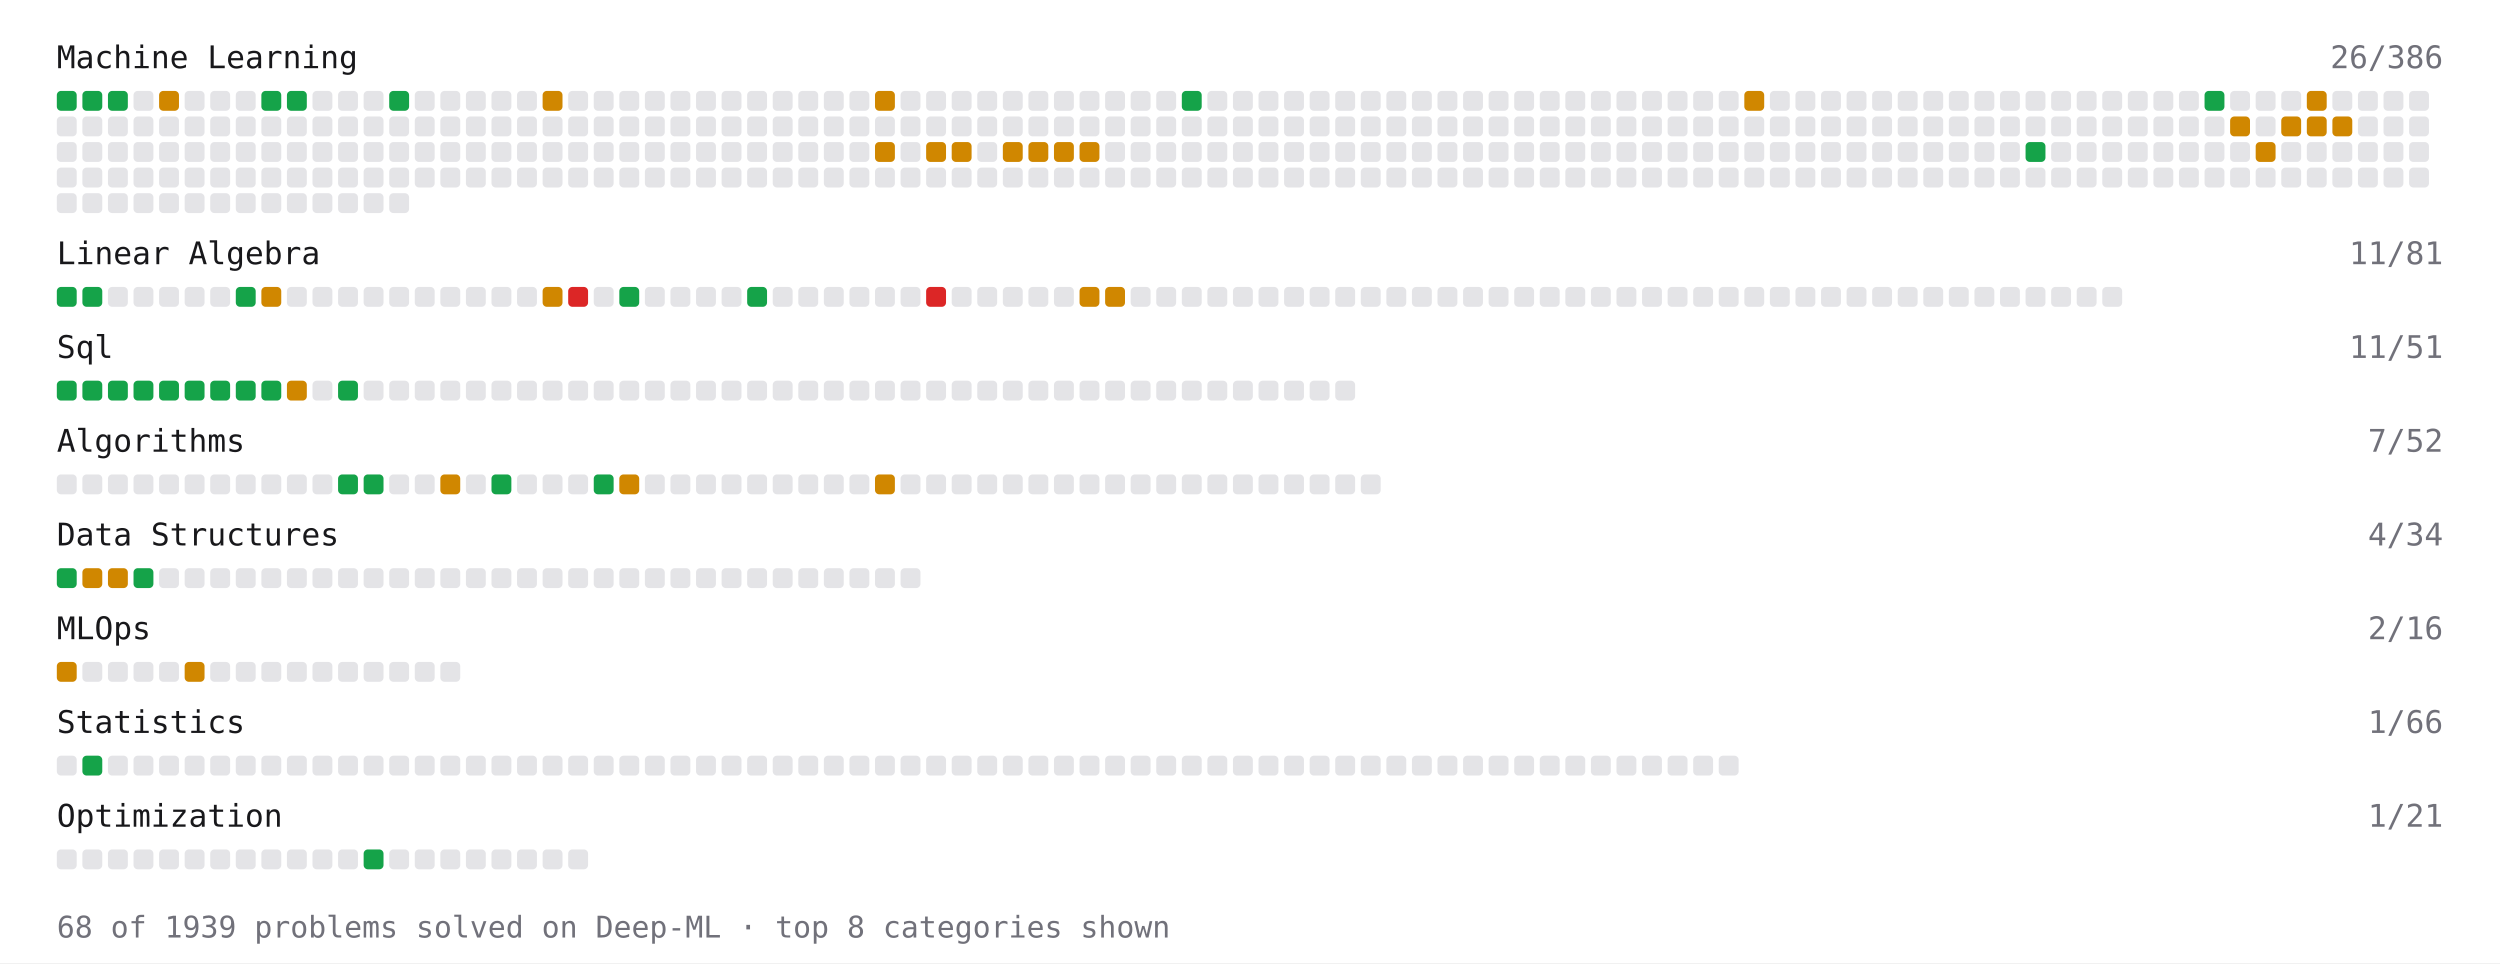
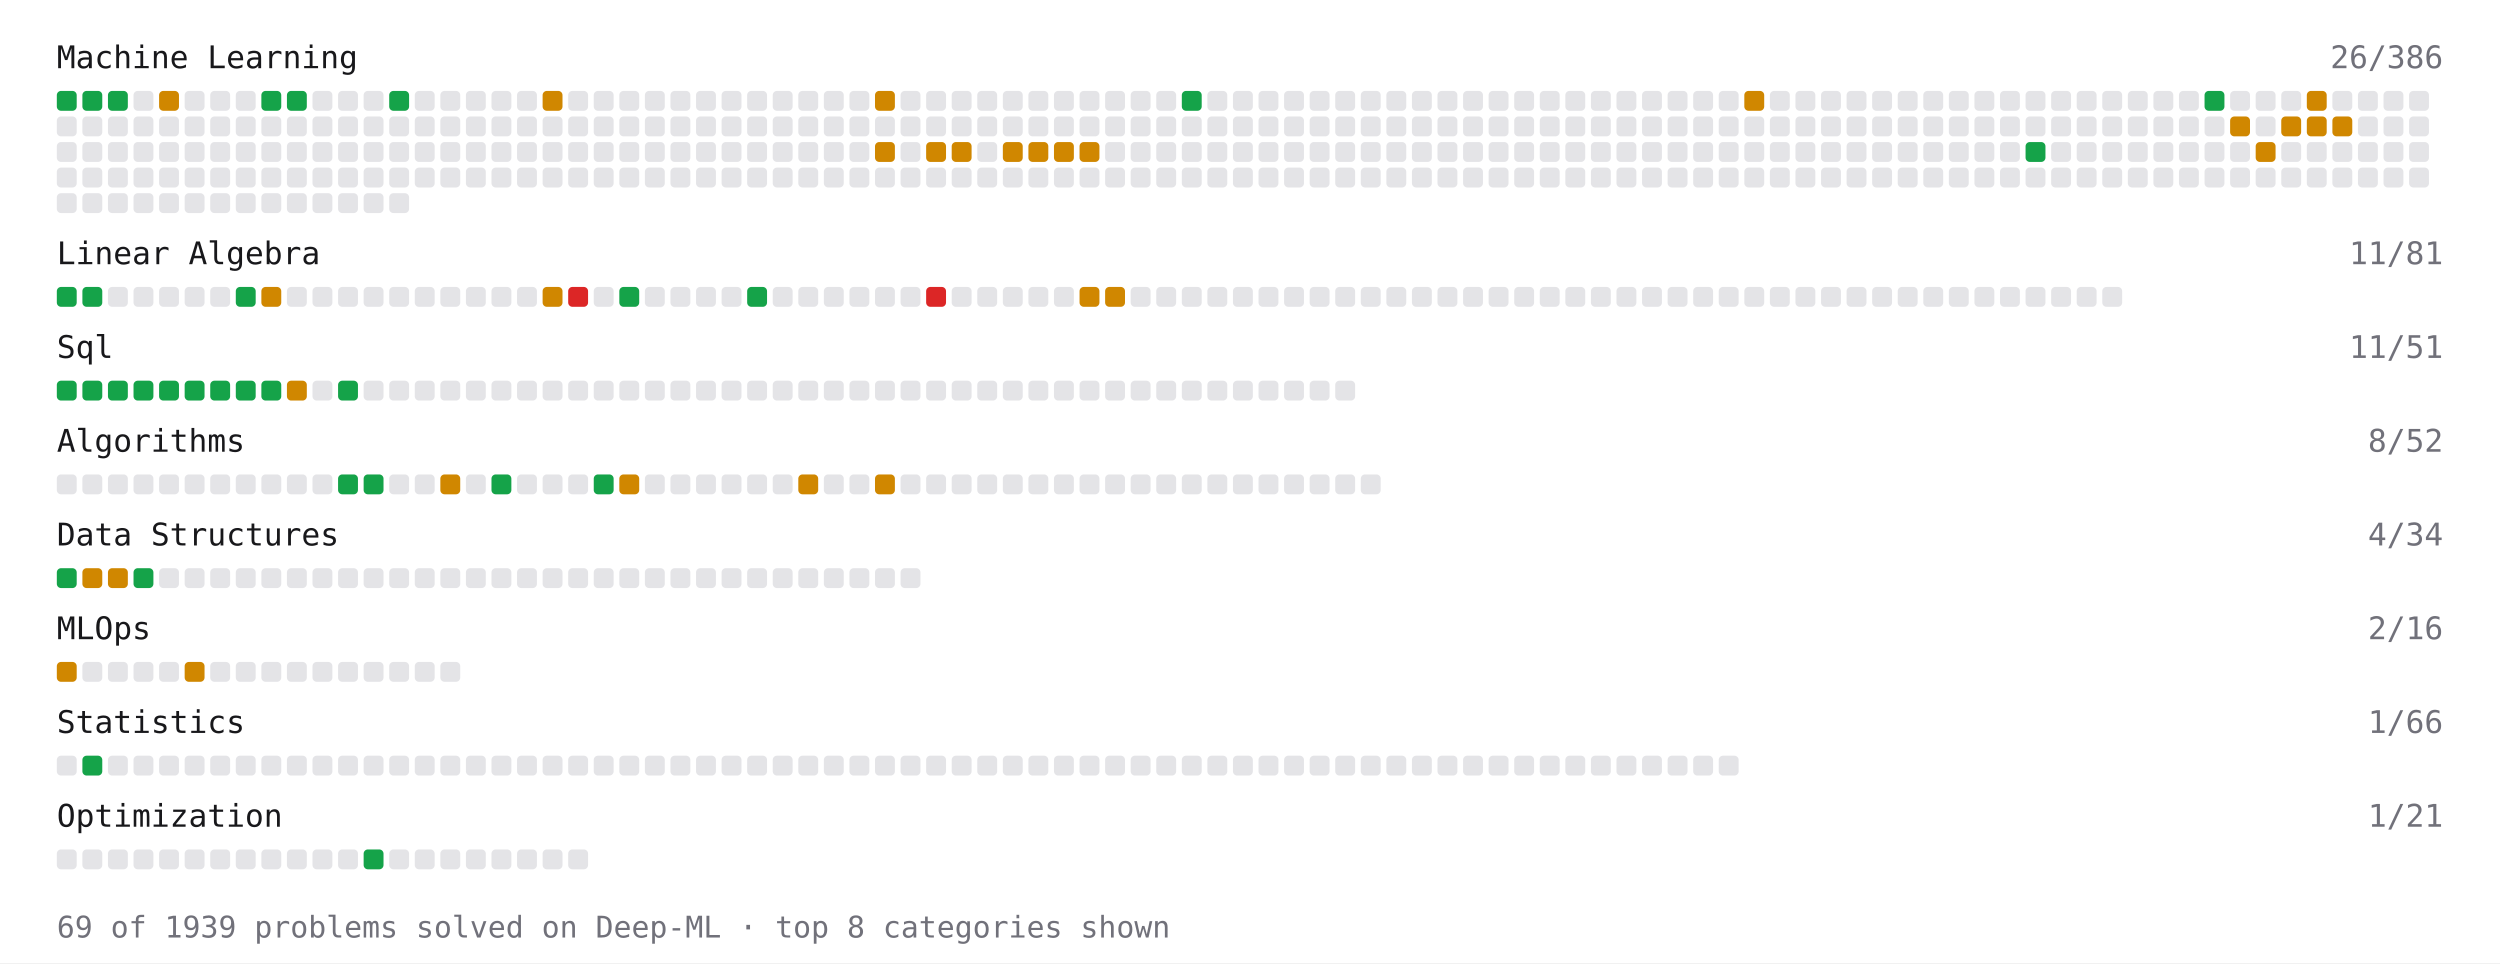
- <svg xmlns="http://www.w3.org/2000/svg" width="880" height="339" viewBox="0 0 880 339" role="img" aria-label="Deep-ML coverage: 68 of 1939 problems solved">
+ <svg xmlns="http://www.w3.org/2000/svg" width="880" height="339" viewBox="0 0 880 339" role="img" aria-label="Deep-ML coverage: 69 of 1939 problems solved">
  <style>
  .bg{fill:#ffffff}.tx{fill:#18181b}.dim{fill:#71717a}.none{fill:#e4e4e7}
  .e{fill:#15a349}.m{fill:#d08700}.h{fill:#dc2626}.u{fill:#a1a1aa}
  @media (prefers-color-scheme:dark){
    .bg{fill:#0b0b0d}.tx{fill:#fafafa}.dim{fill:#8b8b95}.none{fill:#26262b}
    .e{fill:#34d27b}.m{fill:#f5b13d}.h{fill:#f76d6d}.u{fill:#5c5c66}
  }
</style>
  <rect width="880" height="339" class="bg" />
  <text x="20" y="24" class="tx" font-size="11" font-family="ui-monospace,monospace">Machine Learning</text>
  <text x="860" y="24" class="dim" font-size="11" text-anchor="end" font-family="ui-monospace,monospace">26/386</text>
  <rect x="20" y="32" width="7" height="7" rx="1.5" class="e" />
  <rect x="29" y="32" width="7" height="7" rx="1.5" class="e" />
  <rect x="38" y="32" width="7" height="7" rx="1.5" class="e" />
  <rect x="47" y="32" width="7" height="7" rx="1.5" class="none" />
  <rect x="56" y="32" width="7" height="7" rx="1.5" class="m" />
  <rect x="65" y="32" width="7" height="7" rx="1.5" class="none" />
  <rect x="74" y="32" width="7" height="7" rx="1.5" class="none" />
  <rect x="83" y="32" width="7" height="7" rx="1.5" class="none" />
  <rect x="92" y="32" width="7" height="7" rx="1.5" class="e" />
  <rect x="101" y="32" width="7" height="7" rx="1.5" class="e" />
  <rect x="110" y="32" width="7" height="7" rx="1.5" class="none" />
  <rect x="119" y="32" width="7" height="7" rx="1.5" class="none" />
  <rect x="128" y="32" width="7" height="7" rx="1.5" class="none" />
  <rect x="137" y="32" width="7" height="7" rx="1.5" class="e" />
  <rect x="146" y="32" width="7" height="7" rx="1.5" class="none" />
  <rect x="155" y="32" width="7" height="7" rx="1.5" class="none" />
  <rect x="164" y="32" width="7" height="7" rx="1.5" class="none" />
  <rect x="173" y="32" width="7" height="7" rx="1.5" class="none" />
  <rect x="182" y="32" width="7" height="7" rx="1.5" class="none" />
  <rect x="191" y="32" width="7" height="7" rx="1.5" class="m" />
  <rect x="200" y="32" width="7" height="7" rx="1.5" class="none" />
  <rect x="209" y="32" width="7" height="7" rx="1.5" class="none" />
  <rect x="218" y="32" width="7" height="7" rx="1.5" class="none" />
  <rect x="227" y="32" width="7" height="7" rx="1.5" class="none" />
  <rect x="236" y="32" width="7" height="7" rx="1.5" class="none" />
  <rect x="245" y="32" width="7" height="7" rx="1.5" class="none" />
  <rect x="254" y="32" width="7" height="7" rx="1.5" class="none" />
  <rect x="263" y="32" width="7" height="7" rx="1.5" class="none" />
  <rect x="272" y="32" width="7" height="7" rx="1.5" class="none" />
  <rect x="281" y="32" width="7" height="7" rx="1.5" class="none" />
  <rect x="290" y="32" width="7" height="7" rx="1.5" class="none" />
  <rect x="299" y="32" width="7" height="7" rx="1.5" class="none" />
  <rect x="308" y="32" width="7" height="7" rx="1.5" class="m" />
  <rect x="317" y="32" width="7" height="7" rx="1.5" class="none" />
  <rect x="326" y="32" width="7" height="7" rx="1.5" class="none" />
  <rect x="335" y="32" width="7" height="7" rx="1.5" class="none" />
  <rect x="344" y="32" width="7" height="7" rx="1.5" class="none" />
  <rect x="353" y="32" width="7" height="7" rx="1.5" class="none" />
  <rect x="362" y="32" width="7" height="7" rx="1.5" class="none" />
  <rect x="371" y="32" width="7" height="7" rx="1.5" class="none" />
  <rect x="380" y="32" width="7" height="7" rx="1.5" class="none" />
  <rect x="389" y="32" width="7" height="7" rx="1.5" class="none" />
  <rect x="398" y="32" width="7" height="7" rx="1.5" class="none" />
  <rect x="407" y="32" width="7" height="7" rx="1.5" class="none" />
  <rect x="416" y="32" width="7" height="7" rx="1.5" class="e" />
  <rect x="425" y="32" width="7" height="7" rx="1.5" class="none" />
  <rect x="434" y="32" width="7" height="7" rx="1.5" class="none" />
  <rect x="443" y="32" width="7" height="7" rx="1.5" class="none" />
  <rect x="452" y="32" width="7" height="7" rx="1.5" class="none" />
  <rect x="461" y="32" width="7" height="7" rx="1.5" class="none" />
  <rect x="470" y="32" width="7" height="7" rx="1.5" class="none" />
  <rect x="479" y="32" width="7" height="7" rx="1.5" class="none" />
  <rect x="488" y="32" width="7" height="7" rx="1.5" class="none" />
  <rect x="497" y="32" width="7" height="7" rx="1.5" class="none" />
  <rect x="506" y="32" width="7" height="7" rx="1.5" class="none" />
  <rect x="515" y="32" width="7" height="7" rx="1.5" class="none" />
  <rect x="524" y="32" width="7" height="7" rx="1.5" class="none" />
  <rect x="533" y="32" width="7" height="7" rx="1.5" class="none" />
  <rect x="542" y="32" width="7" height="7" rx="1.5" class="none" />
  <rect x="551" y="32" width="7" height="7" rx="1.5" class="none" />
  <rect x="560" y="32" width="7" height="7" rx="1.5" class="none" />
  <rect x="569" y="32" width="7" height="7" rx="1.5" class="none" />
  <rect x="578" y="32" width="7" height="7" rx="1.5" class="none" />
  <rect x="587" y="32" width="7" height="7" rx="1.5" class="none" />
  <rect x="596" y="32" width="7" height="7" rx="1.5" class="none" />
  <rect x="605" y="32" width="7" height="7" rx="1.5" class="none" />
  <rect x="614" y="32" width="7" height="7" rx="1.5" class="m" />
  <rect x="623" y="32" width="7" height="7" rx="1.5" class="none" />
  <rect x="632" y="32" width="7" height="7" rx="1.5" class="none" />
  <rect x="641" y="32" width="7" height="7" rx="1.5" class="none" />
  <rect x="650" y="32" width="7" height="7" rx="1.5" class="none" />
  <rect x="659" y="32" width="7" height="7" rx="1.5" class="none" />
  <rect x="668" y="32" width="7" height="7" rx="1.5" class="none" />
  <rect x="677" y="32" width="7" height="7" rx="1.5" class="none" />
  <rect x="686" y="32" width="7" height="7" rx="1.5" class="none" />
  <rect x="695" y="32" width="7" height="7" rx="1.5" class="none" />
  <rect x="704" y="32" width="7" height="7" rx="1.5" class="none" />
  <rect x="713" y="32" width="7" height="7" rx="1.5" class="none" />
  <rect x="722" y="32" width="7" height="7" rx="1.5" class="none" />
  <rect x="731" y="32" width="7" height="7" rx="1.5" class="none" />
  <rect x="740" y="32" width="7" height="7" rx="1.5" class="none" />
  <rect x="749" y="32" width="7" height="7" rx="1.5" class="none" />
  <rect x="758" y="32" width="7" height="7" rx="1.5" class="none" />
  <rect x="767" y="32" width="7" height="7" rx="1.5" class="none" />
  <rect x="776" y="32" width="7" height="7" rx="1.5" class="e" />
  <rect x="785" y="32" width="7" height="7" rx="1.5" class="none" />
  <rect x="794" y="32" width="7" height="7" rx="1.5" class="none" />
  <rect x="803" y="32" width="7" height="7" rx="1.5" class="none" />
  <rect x="812" y="32" width="7" height="7" rx="1.5" class="m" />
  <rect x="821" y="32" width="7" height="7" rx="1.5" class="none" />
  <rect x="830" y="32" width="7" height="7" rx="1.5" class="none" />
  <rect x="839" y="32" width="7" height="7" rx="1.5" class="none" />
  <rect x="848" y="32" width="7" height="7" rx="1.5" class="none" />
  <rect x="20" y="41" width="7" height="7" rx="1.5" class="none" />
  <rect x="29" y="41" width="7" height="7" rx="1.5" class="none" />
  <rect x="38" y="41" width="7" height="7" rx="1.5" class="none" />
  <rect x="47" y="41" width="7" height="7" rx="1.5" class="none" />
  <rect x="56" y="41" width="7" height="7" rx="1.5" class="none" />
  <rect x="65" y="41" width="7" height="7" rx="1.5" class="none" />
  <rect x="74" y="41" width="7" height="7" rx="1.5" class="none" />
  <rect x="83" y="41" width="7" height="7" rx="1.5" class="none" />
  <rect x="92" y="41" width="7" height="7" rx="1.5" class="none" />
  <rect x="101" y="41" width="7" height="7" rx="1.5" class="none" />
  <rect x="110" y="41" width="7" height="7" rx="1.5" class="none" />
  <rect x="119" y="41" width="7" height="7" rx="1.5" class="none" />
  <rect x="128" y="41" width="7" height="7" rx="1.5" class="none" />
  <rect x="137" y="41" width="7" height="7" rx="1.5" class="none" />
  <rect x="146" y="41" width="7" height="7" rx="1.5" class="none" />
  <rect x="155" y="41" width="7" height="7" rx="1.5" class="none" />
  <rect x="164" y="41" width="7" height="7" rx="1.5" class="none" />
  <rect x="173" y="41" width="7" height="7" rx="1.5" class="none" />
  <rect x="182" y="41" width="7" height="7" rx="1.5" class="none" />
  <rect x="191" y="41" width="7" height="7" rx="1.5" class="none" />
  <rect x="200" y="41" width="7" height="7" rx="1.5" class="none" />
  <rect x="209" y="41" width="7" height="7" rx="1.5" class="none" />
  <rect x="218" y="41" width="7" height="7" rx="1.5" class="none" />
  <rect x="227" y="41" width="7" height="7" rx="1.5" class="none" />
  <rect x="236" y="41" width="7" height="7" rx="1.5" class="none" />
  <rect x="245" y="41" width="7" height="7" rx="1.5" class="none" />
  <rect x="254" y="41" width="7" height="7" rx="1.5" class="none" />
  <rect x="263" y="41" width="7" height="7" rx="1.5" class="none" />
  <rect x="272" y="41" width="7" height="7" rx="1.5" class="none" />
  <rect x="281" y="41" width="7" height="7" rx="1.5" class="none" />
  <rect x="290" y="41" width="7" height="7" rx="1.5" class="none" />
  <rect x="299" y="41" width="7" height="7" rx="1.5" class="none" />
  <rect x="308" y="41" width="7" height="7" rx="1.5" class="none" />
  <rect x="317" y="41" width="7" height="7" rx="1.5" class="none" />
  <rect x="326" y="41" width="7" height="7" rx="1.5" class="none" />
  <rect x="335" y="41" width="7" height="7" rx="1.5" class="none" />
  <rect x="344" y="41" width="7" height="7" rx="1.5" class="none" />
  <rect x="353" y="41" width="7" height="7" rx="1.5" class="none" />
  <rect x="362" y="41" width="7" height="7" rx="1.5" class="none" />
  <rect x="371" y="41" width="7" height="7" rx="1.5" class="none" />
  <rect x="380" y="41" width="7" height="7" rx="1.5" class="none" />
  <rect x="389" y="41" width="7" height="7" rx="1.5" class="none" />
  <rect x="398" y="41" width="7" height="7" rx="1.5" class="none" />
  <rect x="407" y="41" width="7" height="7" rx="1.5" class="none" />
  <rect x="416" y="41" width="7" height="7" rx="1.5" class="none" />
  <rect x="425" y="41" width="7" height="7" rx="1.5" class="none" />
  <rect x="434" y="41" width="7" height="7" rx="1.5" class="none" />
  <rect x="443" y="41" width="7" height="7" rx="1.5" class="none" />
  <rect x="452" y="41" width="7" height="7" rx="1.5" class="none" />
  <rect x="461" y="41" width="7" height="7" rx="1.5" class="none" />
  <rect x="470" y="41" width="7" height="7" rx="1.5" class="none" />
  <rect x="479" y="41" width="7" height="7" rx="1.5" class="none" />
  <rect x="488" y="41" width="7" height="7" rx="1.5" class="none" />
  <rect x="497" y="41" width="7" height="7" rx="1.5" class="none" />
  <rect x="506" y="41" width="7" height="7" rx="1.5" class="none" />
  <rect x="515" y="41" width="7" height="7" rx="1.5" class="none" />
  <rect x="524" y="41" width="7" height="7" rx="1.5" class="none" />
  <rect x="533" y="41" width="7" height="7" rx="1.5" class="none" />
  <rect x="542" y="41" width="7" height="7" rx="1.5" class="none" />
  <rect x="551" y="41" width="7" height="7" rx="1.5" class="none" />
  <rect x="560" y="41" width="7" height="7" rx="1.5" class="none" />
  <rect x="569" y="41" width="7" height="7" rx="1.5" class="none" />
  <rect x="578" y="41" width="7" height="7" rx="1.5" class="none" />
  <rect x="587" y="41" width="7" height="7" rx="1.5" class="none" />
  <rect x="596" y="41" width="7" height="7" rx="1.5" class="none" />
  <rect x="605" y="41" width="7" height="7" rx="1.5" class="none" />
  <rect x="614" y="41" width="7" height="7" rx="1.5" class="none" />
  <rect x="623" y="41" width="7" height="7" rx="1.5" class="none" />
  <rect x="632" y="41" width="7" height="7" rx="1.5" class="none" />
  <rect x="641" y="41" width="7" height="7" rx="1.5" class="none" />
  <rect x="650" y="41" width="7" height="7" rx="1.5" class="none" />
  <rect x="659" y="41" width="7" height="7" rx="1.5" class="none" />
  <rect x="668" y="41" width="7" height="7" rx="1.5" class="none" />
  <rect x="677" y="41" width="7" height="7" rx="1.5" class="none" />
  <rect x="686" y="41" width="7" height="7" rx="1.5" class="none" />
  <rect x="695" y="41" width="7" height="7" rx="1.5" class="none" />
  <rect x="704" y="41" width="7" height="7" rx="1.5" class="none" />
  <rect x="713" y="41" width="7" height="7" rx="1.5" class="none" />
  <rect x="722" y="41" width="7" height="7" rx="1.5" class="none" />
  <rect x="731" y="41" width="7" height="7" rx="1.5" class="none" />
  <rect x="740" y="41" width="7" height="7" rx="1.5" class="none" />
  <rect x="749" y="41" width="7" height="7" rx="1.5" class="none" />
  <rect x="758" y="41" width="7" height="7" rx="1.5" class="none" />
  <rect x="767" y="41" width="7" height="7" rx="1.5" class="none" />
  <rect x="776" y="41" width="7" height="7" rx="1.5" class="none" />
  <rect x="785" y="41" width="7" height="7" rx="1.5" class="m" />
  <rect x="794" y="41" width="7" height="7" rx="1.5" class="none" />
  <rect x="803" y="41" width="7" height="7" rx="1.5" class="m" />
  <rect x="812" y="41" width="7" height="7" rx="1.5" class="m" />
  <rect x="821" y="41" width="7" height="7" rx="1.5" class="m" />
  <rect x="830" y="41" width="7" height="7" rx="1.5" class="none" />
  <rect x="839" y="41" width="7" height="7" rx="1.5" class="none" />
  <rect x="848" y="41" width="7" height="7" rx="1.5" class="none" />
  <rect x="20" y="50" width="7" height="7" rx="1.5" class="none" />
  <rect x="29" y="50" width="7" height="7" rx="1.5" class="none" />
  <rect x="38" y="50" width="7" height="7" rx="1.5" class="none" />
  <rect x="47" y="50" width="7" height="7" rx="1.5" class="none" />
  <rect x="56" y="50" width="7" height="7" rx="1.5" class="none" />
  <rect x="65" y="50" width="7" height="7" rx="1.5" class="none" />
  <rect x="74" y="50" width="7" height="7" rx="1.5" class="none" />
  <rect x="83" y="50" width="7" height="7" rx="1.5" class="none" />
  <rect x="92" y="50" width="7" height="7" rx="1.5" class="none" />
  <rect x="101" y="50" width="7" height="7" rx="1.5" class="none" />
  <rect x="110" y="50" width="7" height="7" rx="1.5" class="none" />
  <rect x="119" y="50" width="7" height="7" rx="1.5" class="none" />
  <rect x="128" y="50" width="7" height="7" rx="1.5" class="none" />
  <rect x="137" y="50" width="7" height="7" rx="1.5" class="none" />
  <rect x="146" y="50" width="7" height="7" rx="1.5" class="none" />
  <rect x="155" y="50" width="7" height="7" rx="1.5" class="none" />
  <rect x="164" y="50" width="7" height="7" rx="1.5" class="none" />
  <rect x="173" y="50" width="7" height="7" rx="1.5" class="none" />
  <rect x="182" y="50" width="7" height="7" rx="1.5" class="none" />
  <rect x="191" y="50" width="7" height="7" rx="1.5" class="none" />
  <rect x="200" y="50" width="7" height="7" rx="1.5" class="none" />
  <rect x="209" y="50" width="7" height="7" rx="1.5" class="none" />
  <rect x="218" y="50" width="7" height="7" rx="1.5" class="none" />
  <rect x="227" y="50" width="7" height="7" rx="1.5" class="none" />
  <rect x="236" y="50" width="7" height="7" rx="1.5" class="none" />
  <rect x="245" y="50" width="7" height="7" rx="1.5" class="none" />
  <rect x="254" y="50" width="7" height="7" rx="1.5" class="none" />
  <rect x="263" y="50" width="7" height="7" rx="1.5" class="none" />
  <rect x="272" y="50" width="7" height="7" rx="1.5" class="none" />
  <rect x="281" y="50" width="7" height="7" rx="1.5" class="none" />
  <rect x="290" y="50" width="7" height="7" rx="1.5" class="none" />
  <rect x="299" y="50" width="7" height="7" rx="1.5" class="none" />
  <rect x="308" y="50" width="7" height="7" rx="1.5" class="m" />
  <rect x="317" y="50" width="7" height="7" rx="1.5" class="none" />
  <rect x="326" y="50" width="7" height="7" rx="1.5" class="m" />
  <rect x="335" y="50" width="7" height="7" rx="1.5" class="m" />
  <rect x="344" y="50" width="7" height="7" rx="1.5" class="none" />
  <rect x="353" y="50" width="7" height="7" rx="1.5" class="m" />
  <rect x="362" y="50" width="7" height="7" rx="1.5" class="m" />
  <rect x="371" y="50" width="7" height="7" rx="1.5" class="m" />
  <rect x="380" y="50" width="7" height="7" rx="1.5" class="m" />
  <rect x="389" y="50" width="7" height="7" rx="1.5" class="none" />
  <rect x="398" y="50" width="7" height="7" rx="1.5" class="none" />
  <rect x="407" y="50" width="7" height="7" rx="1.5" class="none" />
  <rect x="416" y="50" width="7" height="7" rx="1.5" class="none" />
  <rect x="425" y="50" width="7" height="7" rx="1.5" class="none" />
  <rect x="434" y="50" width="7" height="7" rx="1.5" class="none" />
  <rect x="443" y="50" width="7" height="7" rx="1.5" class="none" />
  <rect x="452" y="50" width="7" height="7" rx="1.5" class="none" />
  <rect x="461" y="50" width="7" height="7" rx="1.5" class="none" />
  <rect x="470" y="50" width="7" height="7" rx="1.5" class="none" />
  <rect x="479" y="50" width="7" height="7" rx="1.5" class="none" />
  <rect x="488" y="50" width="7" height="7" rx="1.5" class="none" />
  <rect x="497" y="50" width="7" height="7" rx="1.5" class="none" />
  <rect x="506" y="50" width="7" height="7" rx="1.5" class="none" />
  <rect x="515" y="50" width="7" height="7" rx="1.5" class="none" />
  <rect x="524" y="50" width="7" height="7" rx="1.5" class="none" />
  <rect x="533" y="50" width="7" height="7" rx="1.5" class="none" />
  <rect x="542" y="50" width="7" height="7" rx="1.5" class="none" />
  <rect x="551" y="50" width="7" height="7" rx="1.5" class="none" />
  <rect x="560" y="50" width="7" height="7" rx="1.5" class="none" />
  <rect x="569" y="50" width="7" height="7" rx="1.5" class="none" />
  <rect x="578" y="50" width="7" height="7" rx="1.5" class="none" />
  <rect x="587" y="50" width="7" height="7" rx="1.5" class="none" />
  <rect x="596" y="50" width="7" height="7" rx="1.5" class="none" />
  <rect x="605" y="50" width="7" height="7" rx="1.5" class="none" />
  <rect x="614" y="50" width="7" height="7" rx="1.5" class="none" />
  <rect x="623" y="50" width="7" height="7" rx="1.5" class="none" />
  <rect x="632" y="50" width="7" height="7" rx="1.5" class="none" />
  <rect x="641" y="50" width="7" height="7" rx="1.5" class="none" />
  <rect x="650" y="50" width="7" height="7" rx="1.5" class="none" />
  <rect x="659" y="50" width="7" height="7" rx="1.5" class="none" />
  <rect x="668" y="50" width="7" height="7" rx="1.5" class="none" />
  <rect x="677" y="50" width="7" height="7" rx="1.5" class="none" />
  <rect x="686" y="50" width="7" height="7" rx="1.5" class="none" />
  <rect x="695" y="50" width="7" height="7" rx="1.5" class="none" />
  <rect x="704" y="50" width="7" height="7" rx="1.5" class="none" />
  <rect x="713" y="50" width="7" height="7" rx="1.5" class="e" />
  <rect x="722" y="50" width="7" height="7" rx="1.5" class="none" />
  <rect x="731" y="50" width="7" height="7" rx="1.5" class="none" />
  <rect x="740" y="50" width="7" height="7" rx="1.5" class="none" />
  <rect x="749" y="50" width="7" height="7" rx="1.5" class="none" />
  <rect x="758" y="50" width="7" height="7" rx="1.5" class="none" />
  <rect x="767" y="50" width="7" height="7" rx="1.5" class="none" />
  <rect x="776" y="50" width="7" height="7" rx="1.5" class="none" />
  <rect x="785" y="50" width="7" height="7" rx="1.5" class="none" />
  <rect x="794" y="50" width="7" height="7" rx="1.5" class="m" />
  <rect x="803" y="50" width="7" height="7" rx="1.5" class="none" />
  <rect x="812" y="50" width="7" height="7" rx="1.5" class="none" />
  <rect x="821" y="50" width="7" height="7" rx="1.5" class="none" />
  <rect x="830" y="50" width="7" height="7" rx="1.5" class="none" />
  <rect x="839" y="50" width="7" height="7" rx="1.5" class="none" />
  <rect x="848" y="50" width="7" height="7" rx="1.5" class="none" />
  <rect x="20" y="59" width="7" height="7" rx="1.5" class="none" />
  <rect x="29" y="59" width="7" height="7" rx="1.5" class="none" />
  <rect x="38" y="59" width="7" height="7" rx="1.5" class="none" />
  <rect x="47" y="59" width="7" height="7" rx="1.5" class="none" />
  <rect x="56" y="59" width="7" height="7" rx="1.5" class="none" />
  <rect x="65" y="59" width="7" height="7" rx="1.5" class="none" />
  <rect x="74" y="59" width="7" height="7" rx="1.5" class="none" />
  <rect x="83" y="59" width="7" height="7" rx="1.5" class="none" />
  <rect x="92" y="59" width="7" height="7" rx="1.5" class="none" />
  <rect x="101" y="59" width="7" height="7" rx="1.5" class="none" />
  <rect x="110" y="59" width="7" height="7" rx="1.5" class="none" />
  <rect x="119" y="59" width="7" height="7" rx="1.5" class="none" />
  <rect x="128" y="59" width="7" height="7" rx="1.5" class="none" />
  <rect x="137" y="59" width="7" height="7" rx="1.5" class="none" />
  <rect x="146" y="59" width="7" height="7" rx="1.5" class="none" />
  <rect x="155" y="59" width="7" height="7" rx="1.5" class="none" />
  <rect x="164" y="59" width="7" height="7" rx="1.5" class="none" />
  <rect x="173" y="59" width="7" height="7" rx="1.5" class="none" />
  <rect x="182" y="59" width="7" height="7" rx="1.5" class="none" />
  <rect x="191" y="59" width="7" height="7" rx="1.5" class="none" />
  <rect x="200" y="59" width="7" height="7" rx="1.5" class="none" />
  <rect x="209" y="59" width="7" height="7" rx="1.5" class="none" />
  <rect x="218" y="59" width="7" height="7" rx="1.5" class="none" />
  <rect x="227" y="59" width="7" height="7" rx="1.5" class="none" />
  <rect x="236" y="59" width="7" height="7" rx="1.5" class="none" />
  <rect x="245" y="59" width="7" height="7" rx="1.5" class="none" />
  <rect x="254" y="59" width="7" height="7" rx="1.5" class="none" />
  <rect x="263" y="59" width="7" height="7" rx="1.5" class="none" />
  <rect x="272" y="59" width="7" height="7" rx="1.5" class="none" />
  <rect x="281" y="59" width="7" height="7" rx="1.5" class="none" />
  <rect x="290" y="59" width="7" height="7" rx="1.5" class="none" />
  <rect x="299" y="59" width="7" height="7" rx="1.5" class="none" />
  <rect x="308" y="59" width="7" height="7" rx="1.5" class="none" />
  <rect x="317" y="59" width="7" height="7" rx="1.5" class="none" />
  <rect x="326" y="59" width="7" height="7" rx="1.5" class="none" />
  <rect x="335" y="59" width="7" height="7" rx="1.5" class="none" />
  <rect x="344" y="59" width="7" height="7" rx="1.5" class="none" />
  <rect x="353" y="59" width="7" height="7" rx="1.5" class="none" />
  <rect x="362" y="59" width="7" height="7" rx="1.5" class="none" />
  <rect x="371" y="59" width="7" height="7" rx="1.5" class="none" />
  <rect x="380" y="59" width="7" height="7" rx="1.5" class="none" />
  <rect x="389" y="59" width="7" height="7" rx="1.5" class="none" />
  <rect x="398" y="59" width="7" height="7" rx="1.5" class="none" />
  <rect x="407" y="59" width="7" height="7" rx="1.5" class="none" />
  <rect x="416" y="59" width="7" height="7" rx="1.5" class="none" />
  <rect x="425" y="59" width="7" height="7" rx="1.5" class="none" />
  <rect x="434" y="59" width="7" height="7" rx="1.5" class="none" />
  <rect x="443" y="59" width="7" height="7" rx="1.5" class="none" />
  <rect x="452" y="59" width="7" height="7" rx="1.5" class="none" />
  <rect x="461" y="59" width="7" height="7" rx="1.5" class="none" />
  <rect x="470" y="59" width="7" height="7" rx="1.5" class="none" />
  <rect x="479" y="59" width="7" height="7" rx="1.5" class="none" />
  <rect x="488" y="59" width="7" height="7" rx="1.5" class="none" />
  <rect x="497" y="59" width="7" height="7" rx="1.5" class="none" />
  <rect x="506" y="59" width="7" height="7" rx="1.5" class="none" />
  <rect x="515" y="59" width="7" height="7" rx="1.5" class="none" />
  <rect x="524" y="59" width="7" height="7" rx="1.5" class="none" />
  <rect x="533" y="59" width="7" height="7" rx="1.5" class="none" />
  <rect x="542" y="59" width="7" height="7" rx="1.5" class="none" />
  <rect x="551" y="59" width="7" height="7" rx="1.5" class="none" />
  <rect x="560" y="59" width="7" height="7" rx="1.5" class="none" />
  <rect x="569" y="59" width="7" height="7" rx="1.5" class="none" />
  <rect x="578" y="59" width="7" height="7" rx="1.5" class="none" />
  <rect x="587" y="59" width="7" height="7" rx="1.5" class="none" />
  <rect x="596" y="59" width="7" height="7" rx="1.5" class="none" />
  <rect x="605" y="59" width="7" height="7" rx="1.5" class="none" />
  <rect x="614" y="59" width="7" height="7" rx="1.5" class="none" />
  <rect x="623" y="59" width="7" height="7" rx="1.5" class="none" />
  <rect x="632" y="59" width="7" height="7" rx="1.5" class="none" />
  <rect x="641" y="59" width="7" height="7" rx="1.5" class="none" />
  <rect x="650" y="59" width="7" height="7" rx="1.5" class="none" />
  <rect x="659" y="59" width="7" height="7" rx="1.5" class="none" />
  <rect x="668" y="59" width="7" height="7" rx="1.5" class="none" />
  <rect x="677" y="59" width="7" height="7" rx="1.5" class="none" />
  <rect x="686" y="59" width="7" height="7" rx="1.5" class="none" />
  <rect x="695" y="59" width="7" height="7" rx="1.5" class="none" />
  <rect x="704" y="59" width="7" height="7" rx="1.5" class="none" />
  <rect x="713" y="59" width="7" height="7" rx="1.5" class="none" />
  <rect x="722" y="59" width="7" height="7" rx="1.5" class="none" />
  <rect x="731" y="59" width="7" height="7" rx="1.5" class="none" />
  <rect x="740" y="59" width="7" height="7" rx="1.5" class="none" />
  <rect x="749" y="59" width="7" height="7" rx="1.5" class="none" />
  <rect x="758" y="59" width="7" height="7" rx="1.5" class="none" />
  <rect x="767" y="59" width="7" height="7" rx="1.5" class="none" />
  <rect x="776" y="59" width="7" height="7" rx="1.5" class="none" />
  <rect x="785" y="59" width="7" height="7" rx="1.5" class="none" />
  <rect x="794" y="59" width="7" height="7" rx="1.5" class="none" />
  <rect x="803" y="59" width="7" height="7" rx="1.5" class="none" />
  <rect x="812" y="59" width="7" height="7" rx="1.5" class="none" />
  <rect x="821" y="59" width="7" height="7" rx="1.5" class="none" />
  <rect x="830" y="59" width="7" height="7" rx="1.5" class="none" />
  <rect x="839" y="59" width="7" height="7" rx="1.5" class="none" />
  <rect x="848" y="59" width="7" height="7" rx="1.5" class="none" />
  <rect x="20" y="68" width="7" height="7" rx="1.5" class="none" />
  <rect x="29" y="68" width="7" height="7" rx="1.5" class="none" />
  <rect x="38" y="68" width="7" height="7" rx="1.5" class="none" />
  <rect x="47" y="68" width="7" height="7" rx="1.5" class="none" />
  <rect x="56" y="68" width="7" height="7" rx="1.5" class="none" />
  <rect x="65" y="68" width="7" height="7" rx="1.5" class="none" />
  <rect x="74" y="68" width="7" height="7" rx="1.5" class="none" />
  <rect x="83" y="68" width="7" height="7" rx="1.5" class="none" />
  <rect x="92" y="68" width="7" height="7" rx="1.5" class="none" />
  <rect x="101" y="68" width="7" height="7" rx="1.5" class="none" />
  <rect x="110" y="68" width="7" height="7" rx="1.5" class="none" />
  <rect x="119" y="68" width="7" height="7" rx="1.5" class="none" />
  <rect x="128" y="68" width="7" height="7" rx="1.5" class="none" />
  <rect x="137" y="68" width="7" height="7" rx="1.5" class="none" />
  <text x="20" y="93" class="tx" font-size="11" font-family="ui-monospace,monospace">Linear Algebra</text>
  <text x="860" y="93" class="dim" font-size="11" text-anchor="end" font-family="ui-monospace,monospace">11/81</text>
  <rect x="20" y="101" width="7" height="7" rx="1.5" class="e" />
  <rect x="29" y="101" width="7" height="7" rx="1.5" class="e" />
  <rect x="38" y="101" width="7" height="7" rx="1.5" class="none" />
  <rect x="47" y="101" width="7" height="7" rx="1.5" class="none" />
  <rect x="56" y="101" width="7" height="7" rx="1.5" class="none" />
  <rect x="65" y="101" width="7" height="7" rx="1.5" class="none" />
  <rect x="74" y="101" width="7" height="7" rx="1.5" class="none" />
  <rect x="83" y="101" width="7" height="7" rx="1.5" class="e" />
  <rect x="92" y="101" width="7" height="7" rx="1.5" class="m" />
  <rect x="101" y="101" width="7" height="7" rx="1.5" class="none" />
  <rect x="110" y="101" width="7" height="7" rx="1.5" class="none" />
  <rect x="119" y="101" width="7" height="7" rx="1.5" class="none" />
  <rect x="128" y="101" width="7" height="7" rx="1.5" class="none" />
  <rect x="137" y="101" width="7" height="7" rx="1.5" class="none" />
  <rect x="146" y="101" width="7" height="7" rx="1.5" class="none" />
  <rect x="155" y="101" width="7" height="7" rx="1.5" class="none" />
  <rect x="164" y="101" width="7" height="7" rx="1.5" class="none" />
  <rect x="173" y="101" width="7" height="7" rx="1.5" class="none" />
  <rect x="182" y="101" width="7" height="7" rx="1.5" class="none" />
  <rect x="191" y="101" width="7" height="7" rx="1.5" class="m" />
  <rect x="200" y="101" width="7" height="7" rx="1.5" class="h" />
  <rect x="209" y="101" width="7" height="7" rx="1.5" class="none" />
  <rect x="218" y="101" width="7" height="7" rx="1.5" class="e" />
  <rect x="227" y="101" width="7" height="7" rx="1.5" class="none" />
  <rect x="236" y="101" width="7" height="7" rx="1.5" class="none" />
  <rect x="245" y="101" width="7" height="7" rx="1.5" class="none" />
  <rect x="254" y="101" width="7" height="7" rx="1.5" class="none" />
  <rect x="263" y="101" width="7" height="7" rx="1.5" class="e" />
  <rect x="272" y="101" width="7" height="7" rx="1.5" class="none" />
  <rect x="281" y="101" width="7" height="7" rx="1.5" class="none" />
  <rect x="290" y="101" width="7" height="7" rx="1.5" class="none" />
  <rect x="299" y="101" width="7" height="7" rx="1.5" class="none" />
  <rect x="308" y="101" width="7" height="7" rx="1.5" class="none" />
  <rect x="317" y="101" width="7" height="7" rx="1.5" class="none" />
  <rect x="326" y="101" width="7" height="7" rx="1.5" class="h" />
  <rect x="335" y="101" width="7" height="7" rx="1.5" class="none" />
  <rect x="344" y="101" width="7" height="7" rx="1.5" class="none" />
  <rect x="353" y="101" width="7" height="7" rx="1.5" class="none" />
  <rect x="362" y="101" width="7" height="7" rx="1.5" class="none" />
  <rect x="371" y="101" width="7" height="7" rx="1.5" class="none" />
  <rect x="380" y="101" width="7" height="7" rx="1.5" class="m" />
  <rect x="389" y="101" width="7" height="7" rx="1.5" class="m" />
  <rect x="398" y="101" width="7" height="7" rx="1.5" class="none" />
  <rect x="407" y="101" width="7" height="7" rx="1.5" class="none" />
  <rect x="416" y="101" width="7" height="7" rx="1.5" class="none" />
  <rect x="425" y="101" width="7" height="7" rx="1.5" class="none" />
  <rect x="434" y="101" width="7" height="7" rx="1.5" class="none" />
  <rect x="443" y="101" width="7" height="7" rx="1.5" class="none" />
  <rect x="452" y="101" width="7" height="7" rx="1.5" class="none" />
  <rect x="461" y="101" width="7" height="7" rx="1.5" class="none" />
  <rect x="470" y="101" width="7" height="7" rx="1.5" class="none" />
  <rect x="479" y="101" width="7" height="7" rx="1.5" class="none" />
  <rect x="488" y="101" width="7" height="7" rx="1.5" class="none" />
  <rect x="497" y="101" width="7" height="7" rx="1.5" class="none" />
  <rect x="506" y="101" width="7" height="7" rx="1.5" class="none" />
  <rect x="515" y="101" width="7" height="7" rx="1.5" class="none" />
  <rect x="524" y="101" width="7" height="7" rx="1.5" class="none" />
  <rect x="533" y="101" width="7" height="7" rx="1.5" class="none" />
  <rect x="542" y="101" width="7" height="7" rx="1.5" class="none" />
  <rect x="551" y="101" width="7" height="7" rx="1.5" class="none" />
  <rect x="560" y="101" width="7" height="7" rx="1.5" class="none" />
  <rect x="569" y="101" width="7" height="7" rx="1.5" class="none" />
  <rect x="578" y="101" width="7" height="7" rx="1.5" class="none" />
  <rect x="587" y="101" width="7" height="7" rx="1.5" class="none" />
  <rect x="596" y="101" width="7" height="7" rx="1.5" class="none" />
  <rect x="605" y="101" width="7" height="7" rx="1.5" class="none" />
  <rect x="614" y="101" width="7" height="7" rx="1.5" class="none" />
  <rect x="623" y="101" width="7" height="7" rx="1.5" class="none" />
  <rect x="632" y="101" width="7" height="7" rx="1.5" class="none" />
  <rect x="641" y="101" width="7" height="7" rx="1.5" class="none" />
  <rect x="650" y="101" width="7" height="7" rx="1.5" class="none" />
  <rect x="659" y="101" width="7" height="7" rx="1.5" class="none" />
  <rect x="668" y="101" width="7" height="7" rx="1.5" class="none" />
  <rect x="677" y="101" width="7" height="7" rx="1.5" class="none" />
  <rect x="686" y="101" width="7" height="7" rx="1.5" class="none" />
  <rect x="695" y="101" width="7" height="7" rx="1.5" class="none" />
  <rect x="704" y="101" width="7" height="7" rx="1.5" class="none" />
  <rect x="713" y="101" width="7" height="7" rx="1.5" class="none" />
  <rect x="722" y="101" width="7" height="7" rx="1.5" class="none" />
  <rect x="731" y="101" width="7" height="7" rx="1.5" class="none" />
  <rect x="740" y="101" width="7" height="7" rx="1.5" class="none" />
  <text x="20" y="126" class="tx" font-size="11" font-family="ui-monospace,monospace">Sql</text>
  <text x="860" y="126" class="dim" font-size="11" text-anchor="end" font-family="ui-monospace,monospace">11/51</text>
  <rect x="20" y="134" width="7" height="7" rx="1.5" class="e" />
  <rect x="29" y="134" width="7" height="7" rx="1.5" class="e" />
  <rect x="38" y="134" width="7" height="7" rx="1.5" class="e" />
  <rect x="47" y="134" width="7" height="7" rx="1.5" class="e" />
  <rect x="56" y="134" width="7" height="7" rx="1.5" class="e" />
  <rect x="65" y="134" width="7" height="7" rx="1.5" class="e" />
  <rect x="74" y="134" width="7" height="7" rx="1.5" class="e" />
  <rect x="83" y="134" width="7" height="7" rx="1.5" class="e" />
  <rect x="92" y="134" width="7" height="7" rx="1.5" class="e" />
  <rect x="101" y="134" width="7" height="7" rx="1.5" class="m" />
  <rect x="110" y="134" width="7" height="7" rx="1.5" class="none" />
  <rect x="119" y="134" width="7" height="7" rx="1.5" class="e" />
  <rect x="128" y="134" width="7" height="7" rx="1.5" class="none" />
  <rect x="137" y="134" width="7" height="7" rx="1.5" class="none" />
  <rect x="146" y="134" width="7" height="7" rx="1.5" class="none" />
  <rect x="155" y="134" width="7" height="7" rx="1.5" class="none" />
  <rect x="164" y="134" width="7" height="7" rx="1.5" class="none" />
  <rect x="173" y="134" width="7" height="7" rx="1.5" class="none" />
  <rect x="182" y="134" width="7" height="7" rx="1.5" class="none" />
  <rect x="191" y="134" width="7" height="7" rx="1.5" class="none" />
  <rect x="200" y="134" width="7" height="7" rx="1.5" class="none" />
  <rect x="209" y="134" width="7" height="7" rx="1.5" class="none" />
  <rect x="218" y="134" width="7" height="7" rx="1.5" class="none" />
  <rect x="227" y="134" width="7" height="7" rx="1.5" class="none" />
  <rect x="236" y="134" width="7" height="7" rx="1.5" class="none" />
  <rect x="245" y="134" width="7" height="7" rx="1.5" class="none" />
  <rect x="254" y="134" width="7" height="7" rx="1.5" class="none" />
  <rect x="263" y="134" width="7" height="7" rx="1.5" class="none" />
  <rect x="272" y="134" width="7" height="7" rx="1.5" class="none" />
  <rect x="281" y="134" width="7" height="7" rx="1.5" class="none" />
  <rect x="290" y="134" width="7" height="7" rx="1.5" class="none" />
  <rect x="299" y="134" width="7" height="7" rx="1.5" class="none" />
  <rect x="308" y="134" width="7" height="7" rx="1.5" class="none" />
  <rect x="317" y="134" width="7" height="7" rx="1.5" class="none" />
  <rect x="326" y="134" width="7" height="7" rx="1.5" class="none" />
  <rect x="335" y="134" width="7" height="7" rx="1.5" class="none" />
  <rect x="344" y="134" width="7" height="7" rx="1.5" class="none" />
  <rect x="353" y="134" width="7" height="7" rx="1.5" class="none" />
  <rect x="362" y="134" width="7" height="7" rx="1.5" class="none" />
  <rect x="371" y="134" width="7" height="7" rx="1.5" class="none" />
  <rect x="380" y="134" width="7" height="7" rx="1.5" class="none" />
  <rect x="389" y="134" width="7" height="7" rx="1.5" class="none" />
  <rect x="398" y="134" width="7" height="7" rx="1.5" class="none" />
  <rect x="407" y="134" width="7" height="7" rx="1.5" class="none" />
  <rect x="416" y="134" width="7" height="7" rx="1.5" class="none" />
  <rect x="425" y="134" width="7" height="7" rx="1.5" class="none" />
  <rect x="434" y="134" width="7" height="7" rx="1.5" class="none" />
  <rect x="443" y="134" width="7" height="7" rx="1.5" class="none" />
  <rect x="452" y="134" width="7" height="7" rx="1.5" class="none" />
  <rect x="461" y="134" width="7" height="7" rx="1.5" class="none" />
  <rect x="470" y="134" width="7" height="7" rx="1.5" class="none" />
  <text x="20" y="159" class="tx" font-size="11" font-family="ui-monospace,monospace">Algorithms</text>
-   <text x="860" y="159" class="dim" font-size="11" text-anchor="end" font-family="ui-monospace,monospace">7/52</text>
+   <text x="860" y="159" class="dim" font-size="11" text-anchor="end" font-family="ui-monospace,monospace">8/52</text>
  <rect x="20" y="167" width="7" height="7" rx="1.5" class="none" />
  <rect x="29" y="167" width="7" height="7" rx="1.5" class="none" />
  <rect x="38" y="167" width="7" height="7" rx="1.5" class="none" />
  <rect x="47" y="167" width="7" height="7" rx="1.5" class="none" />
  <rect x="56" y="167" width="7" height="7" rx="1.5" class="none" />
  <rect x="65" y="167" width="7" height="7" rx="1.5" class="none" />
  <rect x="74" y="167" width="7" height="7" rx="1.5" class="none" />
  <rect x="83" y="167" width="7" height="7" rx="1.5" class="none" />
  <rect x="92" y="167" width="7" height="7" rx="1.5" class="none" />
  <rect x="101" y="167" width="7" height="7" rx="1.5" class="none" />
  <rect x="110" y="167" width="7" height="7" rx="1.5" class="none" />
  <rect x="119" y="167" width="7" height="7" rx="1.5" class="e" />
  <rect x="128" y="167" width="7" height="7" rx="1.5" class="e" />
  <rect x="137" y="167" width="7" height="7" rx="1.5" class="none" />
  <rect x="146" y="167" width="7" height="7" rx="1.5" class="none" />
  <rect x="155" y="167" width="7" height="7" rx="1.5" class="m" />
  <rect x="164" y="167" width="7" height="7" rx="1.5" class="none" />
  <rect x="173" y="167" width="7" height="7" rx="1.5" class="e" />
  <rect x="182" y="167" width="7" height="7" rx="1.5" class="none" />
  <rect x="191" y="167" width="7" height="7" rx="1.5" class="none" />
  <rect x="200" y="167" width="7" height="7" rx="1.5" class="none" />
  <rect x="209" y="167" width="7" height="7" rx="1.5" class="e" />
  <rect x="218" y="167" width="7" height="7" rx="1.5" class="m" />
  <rect x="227" y="167" width="7" height="7" rx="1.5" class="none" />
  <rect x="236" y="167" width="7" height="7" rx="1.5" class="none" />
  <rect x="245" y="167" width="7" height="7" rx="1.5" class="none" />
  <rect x="254" y="167" width="7" height="7" rx="1.5" class="none" />
  <rect x="263" y="167" width="7" height="7" rx="1.5" class="none" />
  <rect x="272" y="167" width="7" height="7" rx="1.5" class="none" />
-   <rect x="281" y="167" width="7" height="7" rx="1.5" class="none" />
+   <rect x="281" y="167" width="7" height="7" rx="1.5" class="m" />
  <rect x="290" y="167" width="7" height="7" rx="1.5" class="none" />
  <rect x="299" y="167" width="7" height="7" rx="1.5" class="none" />
  <rect x="308" y="167" width="7" height="7" rx="1.5" class="m" />
  <rect x="317" y="167" width="7" height="7" rx="1.5" class="none" />
  <rect x="326" y="167" width="7" height="7" rx="1.5" class="none" />
  <rect x="335" y="167" width="7" height="7" rx="1.5" class="none" />
  <rect x="344" y="167" width="7" height="7" rx="1.5" class="none" />
  <rect x="353" y="167" width="7" height="7" rx="1.5" class="none" />
  <rect x="362" y="167" width="7" height="7" rx="1.5" class="none" />
  <rect x="371" y="167" width="7" height="7" rx="1.5" class="none" />
  <rect x="380" y="167" width="7" height="7" rx="1.5" class="none" />
  <rect x="389" y="167" width="7" height="7" rx="1.5" class="none" />
  <rect x="398" y="167" width="7" height="7" rx="1.5" class="none" />
  <rect x="407" y="167" width="7" height="7" rx="1.5" class="none" />
  <rect x="416" y="167" width="7" height="7" rx="1.5" class="none" />
  <rect x="425" y="167" width="7" height="7" rx="1.5" class="none" />
  <rect x="434" y="167" width="7" height="7" rx="1.5" class="none" />
  <rect x="443" y="167" width="7" height="7" rx="1.5" class="none" />
  <rect x="452" y="167" width="7" height="7" rx="1.5" class="none" />
  <rect x="461" y="167" width="7" height="7" rx="1.5" class="none" />
  <rect x="470" y="167" width="7" height="7" rx="1.5" class="none" />
  <rect x="479" y="167" width="7" height="7" rx="1.5" class="none" />
  <text x="20" y="192" class="tx" font-size="11" font-family="ui-monospace,monospace">Data Structures</text>
  <text x="860" y="192" class="dim" font-size="11" text-anchor="end" font-family="ui-monospace,monospace">4/34</text>
  <rect x="20" y="200" width="7" height="7" rx="1.5" class="e" />
  <rect x="29" y="200" width="7" height="7" rx="1.5" class="m" />
  <rect x="38" y="200" width="7" height="7" rx="1.5" class="m" />
  <rect x="47" y="200" width="7" height="7" rx="1.5" class="e" />
  <rect x="56" y="200" width="7" height="7" rx="1.5" class="none" />
  <rect x="65" y="200" width="7" height="7" rx="1.5" class="none" />
  <rect x="74" y="200" width="7" height="7" rx="1.5" class="none" />
  <rect x="83" y="200" width="7" height="7" rx="1.5" class="none" />
  <rect x="92" y="200" width="7" height="7" rx="1.5" class="none" />
  <rect x="101" y="200" width="7" height="7" rx="1.5" class="none" />
  <rect x="110" y="200" width="7" height="7" rx="1.5" class="none" />
  <rect x="119" y="200" width="7" height="7" rx="1.5" class="none" />
  <rect x="128" y="200" width="7" height="7" rx="1.5" class="none" />
  <rect x="137" y="200" width="7" height="7" rx="1.5" class="none" />
  <rect x="146" y="200" width="7" height="7" rx="1.5" class="none" />
  <rect x="155" y="200" width="7" height="7" rx="1.5" class="none" />
  <rect x="164" y="200" width="7" height="7" rx="1.5" class="none" />
  <rect x="173" y="200" width="7" height="7" rx="1.5" class="none" />
  <rect x="182" y="200" width="7" height="7" rx="1.5" class="none" />
  <rect x="191" y="200" width="7" height="7" rx="1.5" class="none" />
  <rect x="200" y="200" width="7" height="7" rx="1.5" class="none" />
  <rect x="209" y="200" width="7" height="7" rx="1.5" class="none" />
  <rect x="218" y="200" width="7" height="7" rx="1.5" class="none" />
  <rect x="227" y="200" width="7" height="7" rx="1.5" class="none" />
  <rect x="236" y="200" width="7" height="7" rx="1.5" class="none" />
  <rect x="245" y="200" width="7" height="7" rx="1.5" class="none" />
  <rect x="254" y="200" width="7" height="7" rx="1.5" class="none" />
  <rect x="263" y="200" width="7" height="7" rx="1.5" class="none" />
  <rect x="272" y="200" width="7" height="7" rx="1.5" class="none" />
  <rect x="281" y="200" width="7" height="7" rx="1.5" class="none" />
  <rect x="290" y="200" width="7" height="7" rx="1.5" class="none" />
  <rect x="299" y="200" width="7" height="7" rx="1.5" class="none" />
  <rect x="308" y="200" width="7" height="7" rx="1.5" class="none" />
  <rect x="317" y="200" width="7" height="7" rx="1.5" class="none" />
  <text x="20" y="225" class="tx" font-size="11" font-family="ui-monospace,monospace">MLOps</text>
  <text x="860" y="225" class="dim" font-size="11" text-anchor="end" font-family="ui-monospace,monospace">2/16</text>
  <rect x="20" y="233" width="7" height="7" rx="1.5" class="m" />
  <rect x="29" y="233" width="7" height="7" rx="1.5" class="none" />
  <rect x="38" y="233" width="7" height="7" rx="1.5" class="none" />
  <rect x="47" y="233" width="7" height="7" rx="1.5" class="none" />
  <rect x="56" y="233" width="7" height="7" rx="1.5" class="none" />
  <rect x="65" y="233" width="7" height="7" rx="1.5" class="m" />
  <rect x="74" y="233" width="7" height="7" rx="1.5" class="none" />
  <rect x="83" y="233" width="7" height="7" rx="1.5" class="none" />
  <rect x="92" y="233" width="7" height="7" rx="1.5" class="none" />
  <rect x="101" y="233" width="7" height="7" rx="1.5" class="none" />
  <rect x="110" y="233" width="7" height="7" rx="1.5" class="none" />
  <rect x="119" y="233" width="7" height="7" rx="1.5" class="none" />
  <rect x="128" y="233" width="7" height="7" rx="1.5" class="none" />
  <rect x="137" y="233" width="7" height="7" rx="1.5" class="none" />
  <rect x="146" y="233" width="7" height="7" rx="1.5" class="none" />
  <rect x="155" y="233" width="7" height="7" rx="1.5" class="none" />
  <text x="20" y="258" class="tx" font-size="11" font-family="ui-monospace,monospace">Statistics</text>
  <text x="860" y="258" class="dim" font-size="11" text-anchor="end" font-family="ui-monospace,monospace">1/66</text>
  <rect x="20" y="266" width="7" height="7" rx="1.5" class="none" />
  <rect x="29" y="266" width="7" height="7" rx="1.5" class="e" />
  <rect x="38" y="266" width="7" height="7" rx="1.5" class="none" />
  <rect x="47" y="266" width="7" height="7" rx="1.5" class="none" />
  <rect x="56" y="266" width="7" height="7" rx="1.5" class="none" />
  <rect x="65" y="266" width="7" height="7" rx="1.5" class="none" />
  <rect x="74" y="266" width="7" height="7" rx="1.5" class="none" />
  <rect x="83" y="266" width="7" height="7" rx="1.5" class="none" />
  <rect x="92" y="266" width="7" height="7" rx="1.5" class="none" />
  <rect x="101" y="266" width="7" height="7" rx="1.5" class="none" />
  <rect x="110" y="266" width="7" height="7" rx="1.5" class="none" />
  <rect x="119" y="266" width="7" height="7" rx="1.5" class="none" />
  <rect x="128" y="266" width="7" height="7" rx="1.5" class="none" />
  <rect x="137" y="266" width="7" height="7" rx="1.5" class="none" />
  <rect x="146" y="266" width="7" height="7" rx="1.5" class="none" />
  <rect x="155" y="266" width="7" height="7" rx="1.5" class="none" />
  <rect x="164" y="266" width="7" height="7" rx="1.5" class="none" />
  <rect x="173" y="266" width="7" height="7" rx="1.5" class="none" />
  <rect x="182" y="266" width="7" height="7" rx="1.5" class="none" />
  <rect x="191" y="266" width="7" height="7" rx="1.5" class="none" />
  <rect x="200" y="266" width="7" height="7" rx="1.5" class="none" />
  <rect x="209" y="266" width="7" height="7" rx="1.5" class="none" />
  <rect x="218" y="266" width="7" height="7" rx="1.5" class="none" />
  <rect x="227" y="266" width="7" height="7" rx="1.5" class="none" />
  <rect x="236" y="266" width="7" height="7" rx="1.5" class="none" />
  <rect x="245" y="266" width="7" height="7" rx="1.5" class="none" />
  <rect x="254" y="266" width="7" height="7" rx="1.5" class="none" />
  <rect x="263" y="266" width="7" height="7" rx="1.5" class="none" />
  <rect x="272" y="266" width="7" height="7" rx="1.5" class="none" />
  <rect x="281" y="266" width="7" height="7" rx="1.5" class="none" />
  <rect x="290" y="266" width="7" height="7" rx="1.5" class="none" />
  <rect x="299" y="266" width="7" height="7" rx="1.5" class="none" />
  <rect x="308" y="266" width="7" height="7" rx="1.5" class="none" />
  <rect x="317" y="266" width="7" height="7" rx="1.5" class="none" />
  <rect x="326" y="266" width="7" height="7" rx="1.5" class="none" />
  <rect x="335" y="266" width="7" height="7" rx="1.5" class="none" />
  <rect x="344" y="266" width="7" height="7" rx="1.5" class="none" />
  <rect x="353" y="266" width="7" height="7" rx="1.5" class="none" />
  <rect x="362" y="266" width="7" height="7" rx="1.5" class="none" />
  <rect x="371" y="266" width="7" height="7" rx="1.5" class="none" />
  <rect x="380" y="266" width="7" height="7" rx="1.5" class="none" />
  <rect x="389" y="266" width="7" height="7" rx="1.5" class="none" />
  <rect x="398" y="266" width="7" height="7" rx="1.5" class="none" />
  <rect x="407" y="266" width="7" height="7" rx="1.5" class="none" />
  <rect x="416" y="266" width="7" height="7" rx="1.5" class="none" />
  <rect x="425" y="266" width="7" height="7" rx="1.5" class="none" />
  <rect x="434" y="266" width="7" height="7" rx="1.5" class="none" />
  <rect x="443" y="266" width="7" height="7" rx="1.5" class="none" />
  <rect x="452" y="266" width="7" height="7" rx="1.5" class="none" />
  <rect x="461" y="266" width="7" height="7" rx="1.5" class="none" />
  <rect x="470" y="266" width="7" height="7" rx="1.5" class="none" />
  <rect x="479" y="266" width="7" height="7" rx="1.5" class="none" />
  <rect x="488" y="266" width="7" height="7" rx="1.5" class="none" />
  <rect x="497" y="266" width="7" height="7" rx="1.5" class="none" />
  <rect x="506" y="266" width="7" height="7" rx="1.5" class="none" />
  <rect x="515" y="266" width="7" height="7" rx="1.5" class="none" />
  <rect x="524" y="266" width="7" height="7" rx="1.5" class="none" />
  <rect x="533" y="266" width="7" height="7" rx="1.5" class="none" />
  <rect x="542" y="266" width="7" height="7" rx="1.5" class="none" />
  <rect x="551" y="266" width="7" height="7" rx="1.5" class="none" />
  <rect x="560" y="266" width="7" height="7" rx="1.5" class="none" />
  <rect x="569" y="266" width="7" height="7" rx="1.5" class="none" />
  <rect x="578" y="266" width="7" height="7" rx="1.5" class="none" />
  <rect x="587" y="266" width="7" height="7" rx="1.5" class="none" />
  <rect x="596" y="266" width="7" height="7" rx="1.5" class="none" />
  <rect x="605" y="266" width="7" height="7" rx="1.5" class="none" />
  <text x="20" y="291" class="tx" font-size="11" font-family="ui-monospace,monospace">Optimization</text>
  <text x="860" y="291" class="dim" font-size="11" text-anchor="end" font-family="ui-monospace,monospace">1/21</text>
  <rect x="20" y="299" width="7" height="7" rx="1.5" class="none" />
  <rect x="29" y="299" width="7" height="7" rx="1.5" class="none" />
  <rect x="38" y="299" width="7" height="7" rx="1.5" class="none" />
  <rect x="47" y="299" width="7" height="7" rx="1.5" class="none" />
  <rect x="56" y="299" width="7" height="7" rx="1.5" class="none" />
  <rect x="65" y="299" width="7" height="7" rx="1.5" class="none" />
  <rect x="74" y="299" width="7" height="7" rx="1.5" class="none" />
  <rect x="83" y="299" width="7" height="7" rx="1.5" class="none" />
  <rect x="92" y="299" width="7" height="7" rx="1.5" class="none" />
  <rect x="101" y="299" width="7" height="7" rx="1.5" class="none" />
  <rect x="110" y="299" width="7" height="7" rx="1.5" class="none" />
  <rect x="119" y="299" width="7" height="7" rx="1.5" class="none" />
  <rect x="128" y="299" width="7" height="7" rx="1.5" class="e" />
  <rect x="137" y="299" width="7" height="7" rx="1.5" class="none" />
  <rect x="146" y="299" width="7" height="7" rx="1.5" class="none" />
  <rect x="155" y="299" width="7" height="7" rx="1.5" class="none" />
  <rect x="164" y="299" width="7" height="7" rx="1.5" class="none" />
  <rect x="173" y="299" width="7" height="7" rx="1.5" class="none" />
  <rect x="182" y="299" width="7" height="7" rx="1.5" class="none" />
  <rect x="191" y="299" width="7" height="7" rx="1.5" class="none" />
  <rect x="200" y="299" width="7" height="7" rx="1.5" class="none" />
-   <text x="20" y="330" class="dim" font-size="10.5" font-family="ui-monospace,monospace">68 of 1939 problems solved on Deep-ML  ·  top 8 categories shown</text>
+   <text x="20" y="330" class="dim" font-size="10.5" font-family="ui-monospace,monospace">69 of 1939 problems solved on Deep-ML  ·  top 8 categories shown</text>
</svg>
